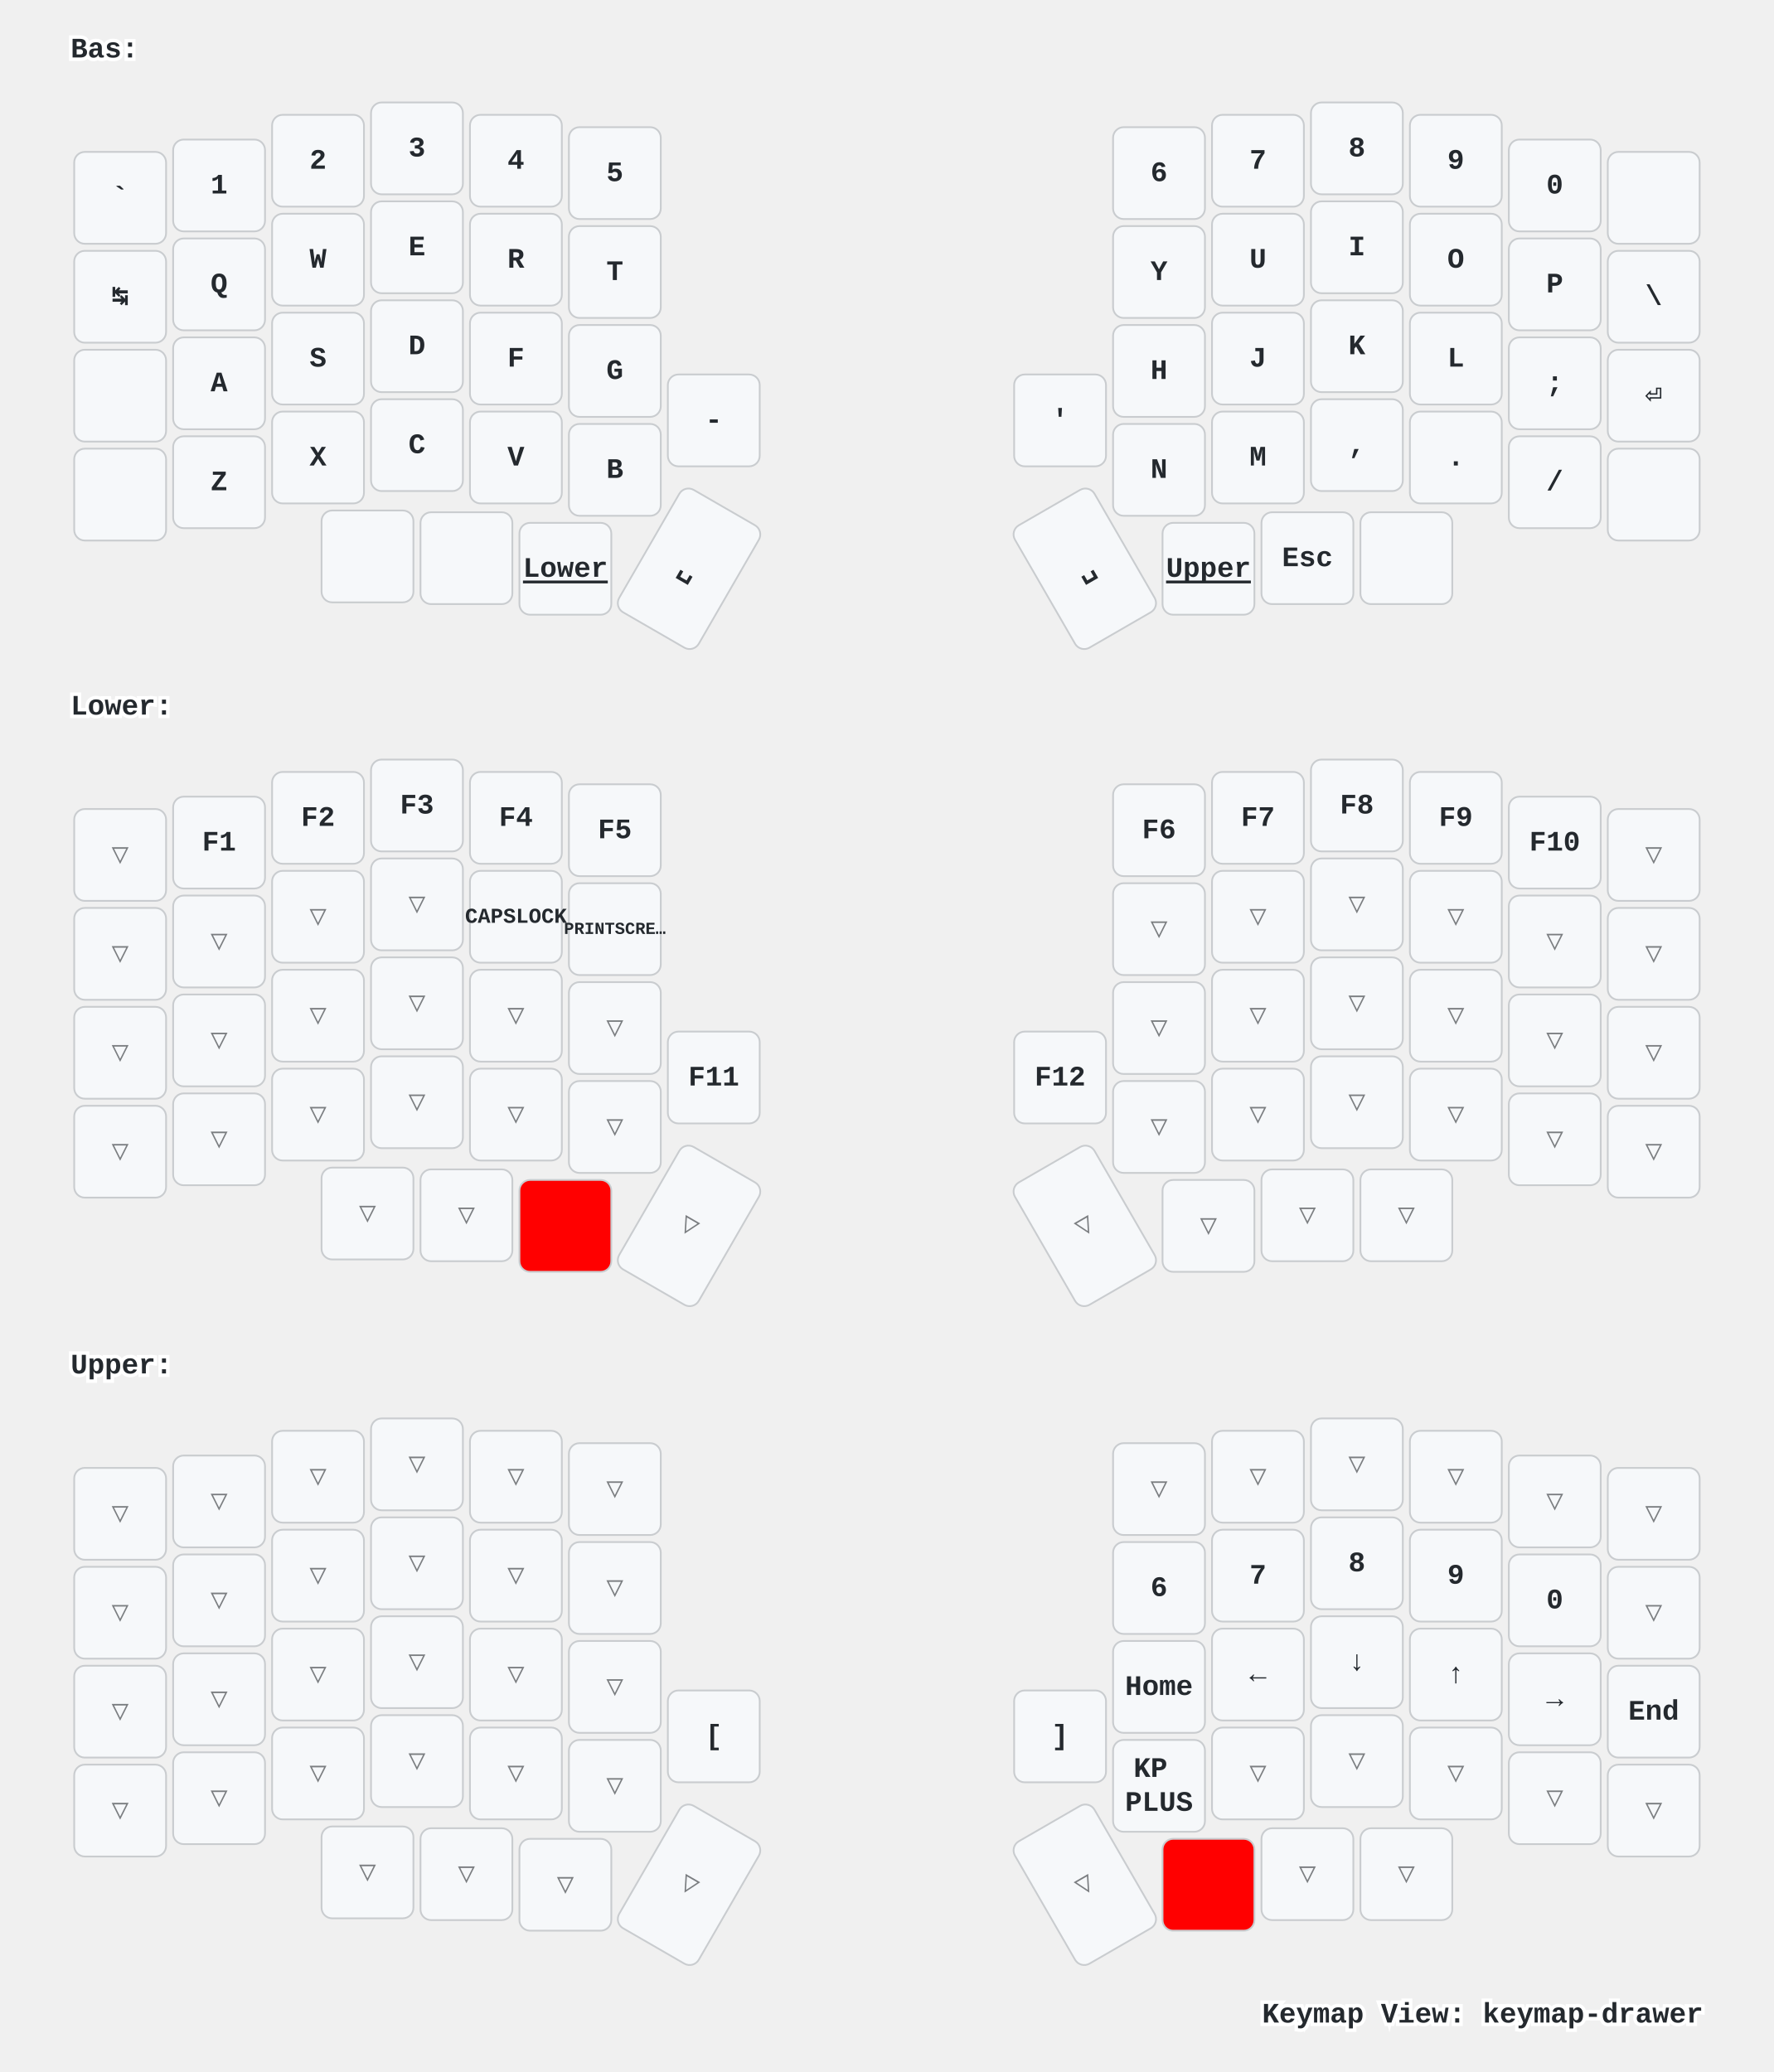
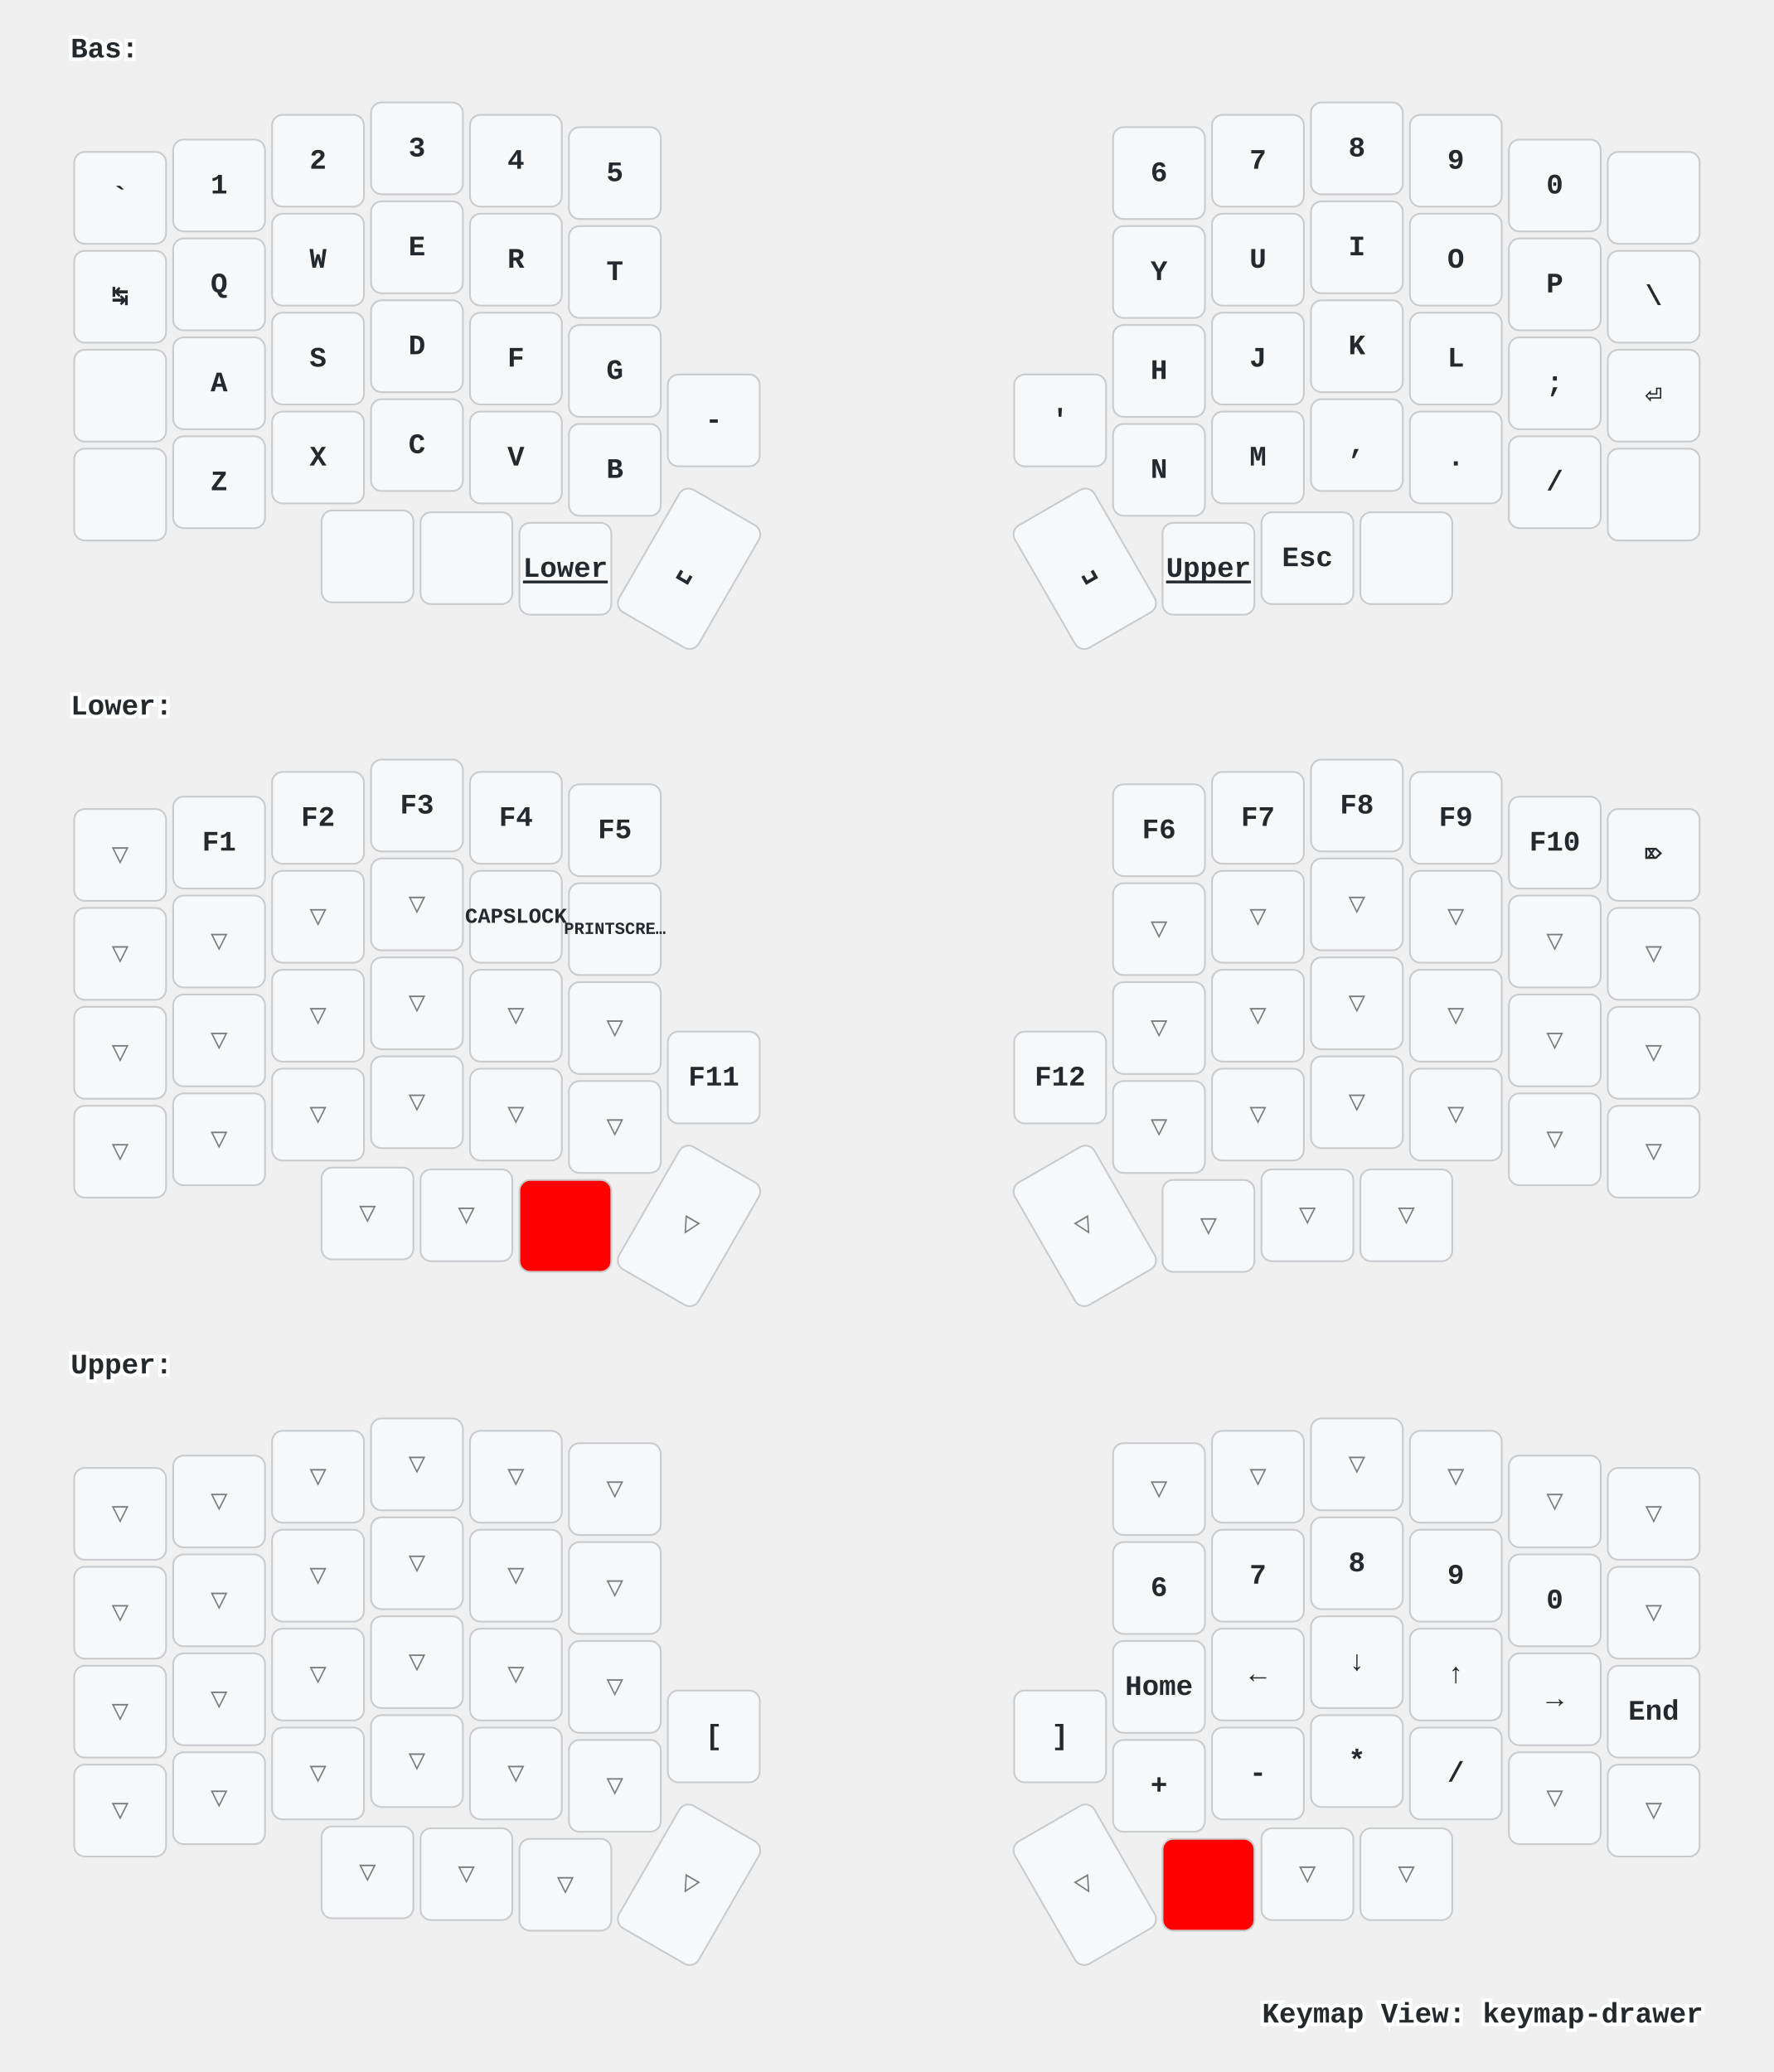
<svg xmlns="http://www.w3.org/2000/svg" xmlns:xlink="http://www.w3.org/1999/xlink" width="1004" height="1173" viewBox="0 0 1004 1173" class="keymap">
  <defs>/* start glyphs */
<svg id="mdi:apple-keyboard-command">
      <svg id="mdi-apple-keyboard-command" viewBox="0 0 24 24">
        <path d="M6,2A4,4 0 0,1 10,6V8H14V6A4,4 0 0,1 18,2A4,4 0 0,1 22,6A4,4 0 0,1 18,10H16V14H18A4,4 0 0,1 22,18A4,4 0 0,1 18,22A4,4 0 0,1 14,18V16H10V18A4,4 0 0,1 6,22A4,4 0 0,1 2,18A4,4 0 0,1 6,14H8V10H6A4,4 0 0,1 2,6A4,4 0 0,1 6,2M16,18A2,2 0 0,0 18,20A2,2 0 0,0 20,18A2,2 0 0,0 18,16H16V18M14,10H10V14H14V10M6,16A2,2 0 0,0 4,18A2,2 0 0,0 6,20A2,2 0 0,0 8,18V16H6M8,6A2,2 0 0,0 6,4A2,2 0 0,0 4,6A2,2 0 0,0 6,8H8V6M18,8A2,2 0 0,0 20,6A2,2 0 0,0 18,4A2,2 0 0,0 16,6V8H18Z" />
      </svg>
    </svg>
    <svg id="mdi:apple-keyboard-control">
      <svg id="mdi-apple-keyboard-control" viewBox="0 0 24 24">
        <path d="M19.78,11.78L18.36,13.19L12,6.83L5.64,13.19L4.22,11.78L12,4L19.78,11.78Z" />
      </svg>
    </svg>
    <svg id="mdi:apple-keyboard-option">
      <svg id="mdi-apple-keyboard-option" viewBox="0 0 24 24">
        <path d="M3,4H9.11L16.15,18H21V20H14.88L7.84,6H3V4M14,4H21V6H14V4Z" />
      </svg>
    </svg>
    <svg id="mdi:apple-keyboard-shift">
      <svg id="mdi-apple-keyboard-shift" viewBox="0 0 24 24">
        <path d="M15,18V12H17.17L12,6.83L6.83,12H9V18H15M12,4L22,14H17V20H7V14H2L12,4Z" />
      </svg>
    </svg>
    <svg id="mdi:backspace-outline">
      <svg id="mdi-backspace-outline" viewBox="0 0 24 24">
        <path d="M19,15.59L17.59,17L14,13.41L10.41,17L9,15.59L12.59,12L9,8.41L10.41,7L14,10.59L17.59,7L19,8.41L15.41,12L19,15.59M22,3A2,2 0 0,1 24,5V19A2,2 0 0,1 22,21H7C6.31,21 5.77,20.64 5.41,20.11L0,12L5.41,3.88C5.77,3.35 6.31,3 7,3H22M22,5H7L2.28,12L7,19H22V5Z" />
      </svg>
    </svg>
  </defs>/* end glyphs */
<style>/* inherit to force styles through use tags */
svg path {
    fill: inherit;
}

/* font and background color specifications */
svg.keymap {
    font-family: SFMono-Regular,Consolas,Liberation Mono,Menlo,monospace;
    font-size: 14px;
    font-kerning: normal;
    text-rendering: optimizeLegibility;
    fill: #24292e;
}

/* default key styling */
rect.key {
    fill: #f6f8fa;
}

rect.key, rect.combo {
    stroke: #c9cccf;
    stroke-width: 1;
}

/* default key side styling, only used is draw_key_sides is set */
rect.side {
    filter: brightness(90%);
}

/* color accent for combo boxes */
rect.combo, rect.combo-separate {
    fill: #cdf;
}

/* color accent for held keys */
rect.held, rect.combo.held {
    fill: #fdd;
}

/* color accent for ghost (optional) keys */
rect.ghost, rect.combo.ghost {
    stroke-dasharray: 4, 4;
    stroke-width: 2;
}

text {
    text-anchor: middle;
    dominant-baseline: middle;
}

/* styling for layer labels */
text.label {
    font-weight: bold;
    text-anchor: start;
    stroke: white;
    stroke-width: 4;
    paint-order: stroke;
}

/* styling for optional footer */
text.footer {
    text-anchor: end;
    dominant-baseline: auto;
    stroke: white;
    stroke-width: 4;
    paint-order: stroke;
}

/* styling for combo tap, and key non-tap label text */
text.combo, text.hold, text.shifted, text.left, text.right {
    font-size: 11px;
}

text.hold {
    text-anchor: middle;
    dominant-baseline: auto;
}

text.shifted {
    text-anchor: middle;
    dominant-baseline: hanging;
}

text.left {
    text-anchor: start;
}

text.right {
    text-anchor: end;
}

text.layer-activator {
    text-decoration: underline;
}

/* styling for hold/shifted label text in combo box */
text.combo.hold, text.combo.shifted, text.combo.left, text.combo.right {
    font-size: 8px;
}

/* lighter symbol for transparent keys */
text.trans {
    fill: #7b7e81;
}

/* styling for combo dendrons */
path.combo {
    stroke-width: 1;
    stroke: gray;
    fill: none;
}

/* Start Tabler Icons Cleanup */
/* cannot use height/width with glyphs */
.icon-tabler &gt; path {
    fill: inherit;
    stroke: inherit;
    stroke-width: 2;
}
/* hide tabler's default box */
.icon-tabler &gt; path[stroke="none"][fill="none"] {
    visibility: hidden;
}
/* End Tabler Icons Cleanup */

/* For default sytles, see https://github.com/caksoylar/keymap-drawer/blob/main/keymap_drawer/config.py#L85 */

svg.keymap {
  font-family: Ubuntu Mono, Inconsolata, Consolas, Liberation Mono, Menlo, monospace;
  font-size: 16px;
  font-weight: bold;
  text-rendering: optimizeLegibility;
}

/* Color accent for held keys
red = #f00
green = #0f0
blue = #00f
yellow = #ff0
cyan = #0ff
magenta = #f0f
white = #fff
black = #000
grey = #888
light grey = #ccc
#ffc
*/
rect.held, rect.combo.held {
    fill: #f00;
}

/* Technique borrowed and extended from https://github.com/englmaxi/zmk-config/blob/master/keymap-drawer/config.yaml */
.sym_sub_text.tap {
  translate: -5px 2px;
  font-size: 20px;
}
.sym_sub_text.shifted {
  translate: 10px 13px;
  font-size: 10px;
  opacity: 1.0;
}
.combo.sym_sub_text.tap {
  translate: -1px 1px;
}
.combo.sym_sub_text.shifted {
  translate: 7px 5px;
  font-size: 10px;
  opacity: 1.0;
}

/* Toggle */
.toggle.shifted {
  translate: -10px 12px;
}

.toggle.hold {
  translate: 13px -23px;
}

/* Variant for tap-dances */
.tap_dance.tap {
  translate: -7px 0px;
  font-size: 12px;
}
.tap_dance.shifted {
  translate: 7px 17px;
  font-size: 12px;
  opacity: 1.0;
}

/* Variant for symbol next to symbol */
.sym_by_sym.tap {
  translate: -6px 0px;
}
.sym_by_sym.shifted {
  translate: 10px 12px;
  opacity: 1.0;
}

.combo.sym_by_sym.tap {
  translate: -35px 0px;
}
.combo.sym_by_sym.shifted {
  translate: 35px 20px;
  opacity: 1.0;
}

.combo.sym_by_sym.hold {
  visibility: hidden;
}

/* hide hold box for combo sym_by_sym */
.combo.sym_by_sym.hold &gt; path[stroke="none"][fill="none"] {
  visibility: hidden;
}
</style>
  <g transform="translate(40, 0)" class="layer-Bas">
    <text x="0" y="28" class="label" id="Bas">Bas:</text>
    <g transform="translate(0, 56)">
      <g transform="translate(28, 56)" class="key keypos-0">
        <rect rx="6" ry="6" x="-26" y="-26" width="52" height="52" class="key" />
        <text x="0" y="0" class="key tap">`</text>
      </g>
      <g transform="translate(84, 49)" class="key keypos-1">
        <rect rx="6" ry="6" x="-26" y="-26" width="52" height="52" class="key" />
        <text x="0" y="0" class="key tap">1</text>
      </g>
      <g transform="translate(140, 35)" class="key keypos-2">
        <rect rx="6" ry="6" x="-26" y="-26" width="52" height="52" class="key" />
        <text x="0" y="0" class="key tap">2</text>
      </g>
      <g transform="translate(196, 28)" class="key keypos-3">
        <rect rx="6" ry="6" x="-26" y="-26" width="52" height="52" class="key" />
        <text x="0" y="0" class="key tap">3</text>
      </g>
      <g transform="translate(252, 35)" class="key keypos-4">
        <rect rx="6" ry="6" x="-26" y="-26" width="52" height="52" class="key" />
        <text x="0" y="0" class="key tap">4</text>
      </g>
      <g transform="translate(308, 42)" class="key keypos-5">
        <rect rx="6" ry="6" x="-26" y="-26" width="52" height="52" class="key" />
        <text x="0" y="0" class="key tap">5</text>
      </g>
      <g transform="translate(616, 42)" class="key keypos-6">
        <rect rx="6" ry="6" x="-26" y="-26" width="52" height="52" class="key" />
        <text x="0" y="0" class="key tap">6</text>
      </g>
      <g transform="translate(672, 35)" class="key keypos-7">
        <rect rx="6" ry="6" x="-26" y="-26" width="52" height="52" class="key" />
        <text x="0" y="0" class="key tap">7</text>
      </g>
      <g transform="translate(728, 28)" class="key keypos-8">
        <rect rx="6" ry="6" x="-26" y="-26" width="52" height="52" class="key" />
        <text x="0" y="0" class="key tap">8</text>
      </g>
      <g transform="translate(784, 35)" class="key keypos-9">
        <rect rx="6" ry="6" x="-26" y="-26" width="52" height="52" class="key" />
        <text x="0" y="0" class="key tap">9</text>
      </g>
      <g transform="translate(840, 49)" class="key keypos-10">
        <rect rx="6" ry="6" x="-26" y="-26" width="52" height="52" class="key" />
        <text x="0" y="0" class="key tap">0</text>
      </g>
      <g transform="translate(896, 56)" class="key keypos-11">
        <rect rx="6" ry="6" x="-26" y="-26" width="52" height="52" class="key" />
        <use href="#mdi:backspace-outline" xlink:href="#mdi:backspace-outline" x="-9" y="-9" height="18" width="18.0" class="key tap glyph mdi:backspace-outline" />
      </g>
      <g transform="translate(28, 112)" class="key keypos-12">
        <rect rx="6" ry="6" x="-26" y="-26" width="52" height="52" class="key" />
        <text x="0" y="0" class="key tap">↹</text>
      </g>
      <g transform="translate(84, 105)" class="key keypos-13">
        <rect rx="6" ry="6" x="-26" y="-26" width="52" height="52" class="key" />
        <text x="0" y="0" class="key tap">Q</text>
      </g>
      <g transform="translate(140, 91)" class="key keypos-14">
        <rect rx="6" ry="6" x="-26" y="-26" width="52" height="52" class="key" />
        <text x="0" y="0" class="key tap">W</text>
      </g>
      <g transform="translate(196, 84)" class="key keypos-15">
        <rect rx="6" ry="6" x="-26" y="-26" width="52" height="52" class="key" />
        <text x="0" y="0" class="key tap">E</text>
      </g>
      <g transform="translate(252, 91)" class="key keypos-16">
        <rect rx="6" ry="6" x="-26" y="-26" width="52" height="52" class="key" />
        <text x="0" y="0" class="key tap">R</text>
      </g>
      <g transform="translate(308, 98)" class="key keypos-17">
        <rect rx="6" ry="6" x="-26" y="-26" width="52" height="52" class="key" />
        <text x="0" y="0" class="key tap">T</text>
      </g>
      <g transform="translate(616, 98)" class="key keypos-18">
        <rect rx="6" ry="6" x="-26" y="-26" width="52" height="52" class="key" />
        <text x="0" y="0" class="key tap">Y</text>
      </g>
      <g transform="translate(672, 91)" class="key keypos-19">
        <rect rx="6" ry="6" x="-26" y="-26" width="52" height="52" class="key" />
        <text x="0" y="0" class="key tap">U</text>
      </g>
      <g transform="translate(728, 84)" class="key keypos-20">
        <rect rx="6" ry="6" x="-26" y="-26" width="52" height="52" class="key" />
        <text x="0" y="0" class="key tap">I</text>
      </g>
      <g transform="translate(784, 91)" class="key keypos-21">
        <rect rx="6" ry="6" x="-26" y="-26" width="52" height="52" class="key" />
        <text x="0" y="0" class="key tap">O</text>
      </g>
      <g transform="translate(840, 105)" class="key keypos-22">
        <rect rx="6" ry="6" x="-26" y="-26" width="52" height="52" class="key" />
        <text x="0" y="0" class="key tap">P</text>
      </g>
      <g transform="translate(896, 112)" class="key keypos-23">
        <rect rx="6" ry="6" x="-26" y="-26" width="52" height="52" class="key" />
        <text x="0" y="0" class="key tap">\</text>
      </g>
      <g transform="translate(28, 168)" class="key keypos-24">
        <rect rx="6" ry="6" x="-26" y="-26" width="52" height="52" class="key" />
        <use href="#mdi:apple-keyboard-control" xlink:href="#mdi:apple-keyboard-control" x="-9" y="-9" height="18" width="18.0" class="key tap glyph mdi:apple-keyboard-control" />
      </g>
      <g transform="translate(84, 161)" class="key keypos-25">
        <rect rx="6" ry="6" x="-26" y="-26" width="52" height="52" class="key" />
        <text x="0" y="0" class="key tap">A</text>
      </g>
      <g transform="translate(140, 147)" class="key keypos-26">
        <rect rx="6" ry="6" x="-26" y="-26" width="52" height="52" class="key" />
        <text x="0" y="0" class="key tap">S</text>
      </g>
      <g transform="translate(196, 140)" class="key keypos-27">
        <rect rx="6" ry="6" x="-26" y="-26" width="52" height="52" class="key" />
        <text x="0" y="0" class="key tap">D</text>
      </g>
      <g transform="translate(252, 147)" class="key keypos-28">
        <rect rx="6" ry="6" x="-26" y="-26" width="52" height="52" class="key" />
        <text x="0" y="0" class="key tap">F</text>
      </g>
      <g transform="translate(308, 154)" class="key keypos-29">
        <rect rx="6" ry="6" x="-26" y="-26" width="52" height="52" class="key" />
        <text x="0" y="0" class="key tap">G</text>
      </g>
      <g transform="translate(616, 154)" class="key keypos-30">
        <rect rx="6" ry="6" x="-26" y="-26" width="52" height="52" class="key" />
        <text x="0" y="0" class="key tap">H</text>
      </g>
      <g transform="translate(672, 147)" class="key keypos-31">
        <rect rx="6" ry="6" x="-26" y="-26" width="52" height="52" class="key" />
        <text x="0" y="0" class="key tap">J</text>
      </g>
      <g transform="translate(728, 140)" class="key keypos-32">
        <rect rx="6" ry="6" x="-26" y="-26" width="52" height="52" class="key" />
        <text x="0" y="0" class="key tap">K</text>
      </g>
      <g transform="translate(784, 147)" class="key keypos-33">
        <rect rx="6" ry="6" x="-26" y="-26" width="52" height="52" class="key" />
        <text x="0" y="0" class="key tap">L</text>
      </g>
      <g transform="translate(840, 161)" class="key keypos-34">
        <rect rx="6" ry="6" x="-26" y="-26" width="52" height="52" class="key" />
        <text x="0" y="0" class="key tap">;</text>
      </g>
      <g transform="translate(896, 168)" class="key keypos-35">
        <rect rx="6" ry="6" x="-26" y="-26" width="52" height="52" class="key" />
        <text x="0" y="0" class="key tap">⏎</text>
      </g>
      <g transform="translate(28, 224)" class="key keypos-36">
        <rect rx="6" ry="6" x="-26" y="-26" width="52" height="52" class="key" />
        <use href="#mdi:apple-keyboard-shift" xlink:href="#mdi:apple-keyboard-shift" x="-9" y="-9" height="18" width="18.0" class="key tap glyph mdi:apple-keyboard-shift" />
      </g>
      <g transform="translate(84, 217)" class="key keypos-37">
        <rect rx="6" ry="6" x="-26" y="-26" width="52" height="52" class="key" />
        <text x="0" y="0" class="key tap">Z</text>
      </g>
      <g transform="translate(140, 203)" class="key keypos-38">
        <rect rx="6" ry="6" x="-26" y="-26" width="52" height="52" class="key" />
        <text x="0" y="0" class="key tap">X</text>
      </g>
      <g transform="translate(196, 196)" class="key keypos-39">
        <rect rx="6" ry="6" x="-26" y="-26" width="52" height="52" class="key" />
        <text x="0" y="0" class="key tap">C</text>
      </g>
      <g transform="translate(252, 203)" class="key keypos-40">
        <rect rx="6" ry="6" x="-26" y="-26" width="52" height="52" class="key" />
        <text x="0" y="0" class="key tap">V</text>
      </g>
      <g transform="translate(308, 210)" class="key keypos-41">
        <rect rx="6" ry="6" x="-26" y="-26" width="52" height="52" class="key" />
        <text x="0" y="0" class="key tap">B</text>
      </g>
      <g transform="translate(364, 182)" class="key keypos-42">
        <rect rx="6" ry="6" x="-26" y="-26" width="52" height="52" class="key" />
        <text x="0" y="0" class="key tap">-</text>
      </g>
      <g transform="translate(560, 182)" class="key keypos-43">
        <rect rx="6" ry="6" x="-26" y="-26" width="52" height="52" class="key" />
        <text x="0" y="0" class="key tap">'</text>
      </g>
      <g transform="translate(616, 210)" class="key keypos-44">
        <rect rx="6" ry="6" x="-26" y="-26" width="52" height="52" class="key" />
        <text x="0" y="0" class="key tap">N</text>
      </g>
      <g transform="translate(672, 203)" class="key keypos-45">
        <rect rx="6" ry="6" x="-26" y="-26" width="52" height="52" class="key" />
        <text x="0" y="0" class="key tap">M</text>
      </g>
      <g transform="translate(728, 196)" class="key keypos-46">
        <rect rx="6" ry="6" x="-26" y="-26" width="52" height="52" class="key" />
        <text x="0" y="0" class="key tap">,</text>
      </g>
      <g transform="translate(784, 203)" class="key keypos-47">
        <rect rx="6" ry="6" x="-26" y="-26" width="52" height="52" class="key" />
        <text x="0" y="0" class="key tap">.</text>
      </g>
      <g transform="translate(840, 217)" class="key keypos-48">
        <rect rx="6" ry="6" x="-26" y="-26" width="52" height="52" class="key" />
        <text x="0" y="0" class="key tap">/</text>
      </g>
      <g transform="translate(896, 224)" class="key keypos-49">
        <rect rx="6" ry="6" x="-26" y="-26" width="52" height="52" class="key" />
        <use href="#mdi:apple-keyboard-shift" xlink:href="#mdi:apple-keyboard-shift" x="-9" y="-9" height="18" width="18.0" class="key tap glyph mdi:apple-keyboard-shift" />
      </g>
      <g transform="translate(168, 259)" class="key keypos-50">
        <rect rx="6" ry="6" x="-26" y="-26" width="52" height="52" class="key" />
        <use href="#mdi:apple-keyboard-option" xlink:href="#mdi:apple-keyboard-option" x="-9" y="-9" height="18" width="18.0" class="key tap glyph mdi:apple-keyboard-option" />
      </g>
      <g transform="translate(224, 260)" class="key keypos-51">
        <rect rx="6" ry="6" x="-26" y="-26" width="52" height="52" class="key" />
        <use href="#mdi:apple-keyboard-command" xlink:href="#mdi:apple-keyboard-command" x="-9" y="-9" height="18" width="18.0" class="key tap glyph mdi:apple-keyboard-command" />
      </g>
      <g transform="translate(280, 266)" class="key keypos-52">
        <rect rx="6" ry="6" x="-26" y="-26" width="52" height="52" class="key" />
        <a href="#Lower">
          <text x="0" y="0" class="key tap layer-activator">Lower</text>
        </a>
      </g>
      <g transform="translate(350, 266) rotate(30.0)" class="key keypos-53">
        <rect rx="6" ry="6" x="-26" y="-40" width="52" height="80" class="key" />
        <text x="0" y="0" class="key tap">␣</text>
      </g>
      <g transform="translate(574, 266) rotate(-30.0)" class="key keypos-54">
        <rect rx="6" ry="6" x="-26" y="-40" width="52" height="80" class="key" />
        <text x="0" y="0" class="key tap">␣</text>
      </g>
      <g transform="translate(644, 266)" class="key keypos-55">
        <rect rx="6" ry="6" x="-26" y="-26" width="52" height="52" class="key" />
        <a href="#Upper">
          <text x="0" y="0" class="key tap layer-activator">Upper</text>
        </a>
      </g>
      <g transform="translate(700, 260)" class="key keypos-56">
        <rect rx="6" ry="6" x="-26" y="-26" width="52" height="52" class="key" />
        <text x="0" y="0" class="key tap">Esc</text>
      </g>
      <g transform="translate(756, 260)" class="key keypos-57">
        <rect rx="6" ry="6" x="-26" y="-26" width="52" height="52" class="key" />
        <use href="#mdi:apple-keyboard-command" xlink:href="#mdi:apple-keyboard-command" x="-9" y="-9" height="18" width="18.0" class="key tap glyph mdi:apple-keyboard-command" />
      </g>
    </g>
  </g>
  <g transform="translate(40, 372)" class="layer-Lower">
    <text x="0" y="28" class="label" id="Lower">Lower:</text>
    <g transform="translate(0, 56)">
      <g transform="translate(28, 56)" class="key trans keypos-0">
        <rect rx="6" ry="6" x="-26" y="-26" width="52" height="52" class="key trans" />
        <text x="0" y="0" class="key trans tap">▽</text>
      </g>
      <g transform="translate(84, 49)" class="key keypos-1">
        <rect rx="6" ry="6" x="-26" y="-26" width="52" height="52" class="key" />
        <text x="0" y="0" class="key tap">F1</text>
      </g>
      <g transform="translate(140, 35)" class="key keypos-2">
        <rect rx="6" ry="6" x="-26" y="-26" width="52" height="52" class="key" />
        <text x="0" y="0" class="key tap">F2</text>
      </g>
      <g transform="translate(196, 28)" class="key keypos-3">
        <rect rx="6" ry="6" x="-26" y="-26" width="52" height="52" class="key" />
        <text x="0" y="0" class="key tap">F3</text>
      </g>
      <g transform="translate(252, 35)" class="key keypos-4">
        <rect rx="6" ry="6" x="-26" y="-26" width="52" height="52" class="key" />
        <text x="0" y="0" class="key tap">F4</text>
      </g>
      <g transform="translate(308, 42)" class="key keypos-5">
        <rect rx="6" ry="6" x="-26" y="-26" width="52" height="52" class="key" />
        <text x="0" y="0" class="key tap">F5</text>
      </g>
      <g transform="translate(616, 42)" class="key keypos-6">
        <rect rx="6" ry="6" x="-26" y="-26" width="52" height="52" class="key" />
        <text x="0" y="0" class="key tap">F6</text>
      </g>
      <g transform="translate(672, 35)" class="key keypos-7">
        <rect rx="6" ry="6" x="-26" y="-26" width="52" height="52" class="key" />
        <text x="0" y="0" class="key tap">F7</text>
      </g>
      <g transform="translate(728, 28)" class="key keypos-8">
        <rect rx="6" ry="6" x="-26" y="-26" width="52" height="52" class="key" />
        <text x="0" y="0" class="key tap">F8</text>
      </g>
      <g transform="translate(784, 35)" class="key keypos-9">
        <rect rx="6" ry="6" x="-26" y="-26" width="52" height="52" class="key" />
        <text x="0" y="0" class="key tap">F9</text>
      </g>
      <g transform="translate(840, 49)" class="key keypos-10">
        <rect rx="6" ry="6" x="-26" y="-26" width="52" height="52" class="key" />
        <text x="0" y="0" class="key tap">F10</text>
      </g>
-       <g transform="translate(896, 56)" class="key trans keypos-11">
-         <rect rx="6" ry="6" x="-26" y="-26" width="52" height="52" class="key trans" />
-         <text x="0" y="0" class="key trans tap">▽</text>
+       <g transform="translate(896, 56)" class="key keypos-11">
+         <rect rx="6" ry="6" x="-26" y="-26" width="52" height="52" class="key" />
+         <text x="0" y="0" class="key tap">⌦</text>
      </g>
      <g transform="translate(28, 112)" class="key trans keypos-12">
        <rect rx="6" ry="6" x="-26" y="-26" width="52" height="52" class="key trans" />
        <text x="0" y="0" class="key trans tap">▽</text>
      </g>
      <g transform="translate(84, 105)" class="key trans keypos-13">
        <rect rx="6" ry="6" x="-26" y="-26" width="52" height="52" class="key trans" />
        <text x="0" y="0" class="key trans tap">▽</text>
      </g>
      <g transform="translate(140, 91)" class="key trans keypos-14">
        <rect rx="6" ry="6" x="-26" y="-26" width="52" height="52" class="key trans" />
        <text x="0" y="0" class="key trans tap">▽</text>
      </g>
      <g transform="translate(196, 84)" class="key trans keypos-15">
        <rect rx="6" ry="6" x="-26" y="-26" width="52" height="52" class="key trans" />
        <text x="0" y="0" class="key trans tap">▽</text>
      </g>
      <g transform="translate(252, 91)" class="key keypos-16">
        <rect rx="6" ry="6" x="-26" y="-26" width="52" height="52" class="key" />
        <text x="0" y="0" class="key tap">
          <tspan style="font-size: 75%">CAPSLOCK</tspan>
        </text>
      </g>
      <g transform="translate(308, 98)" class="key keypos-17">
        <rect rx="6" ry="6" x="-26" y="-26" width="52" height="52" class="key" />
        <text x="0" y="0" class="key tap">
          <tspan style="font-size: 60%">PRINTSCRE…</tspan>
        </text>
      </g>
      <g transform="translate(616, 98)" class="key trans keypos-18">
        <rect rx="6" ry="6" x="-26" y="-26" width="52" height="52" class="key trans" />
        <text x="0" y="0" class="key trans tap">▽</text>
      </g>
      <g transform="translate(672, 91)" class="key trans keypos-19">
        <rect rx="6" ry="6" x="-26" y="-26" width="52" height="52" class="key trans" />
        <text x="0" y="0" class="key trans tap">▽</text>
      </g>
      <g transform="translate(728, 84)" class="key trans keypos-20">
        <rect rx="6" ry="6" x="-26" y="-26" width="52" height="52" class="key trans" />
        <text x="0" y="0" class="key trans tap">▽</text>
      </g>
      <g transform="translate(784, 91)" class="key trans keypos-21">
        <rect rx="6" ry="6" x="-26" y="-26" width="52" height="52" class="key trans" />
        <text x="0" y="0" class="key trans tap">▽</text>
      </g>
      <g transform="translate(840, 105)" class="key trans keypos-22">
        <rect rx="6" ry="6" x="-26" y="-26" width="52" height="52" class="key trans" />
        <text x="0" y="0" class="key trans tap">▽</text>
      </g>
      <g transform="translate(896, 112)" class="key trans keypos-23">
        <rect rx="6" ry="6" x="-26" y="-26" width="52" height="52" class="key trans" />
        <text x="0" y="0" class="key trans tap">▽</text>
      </g>
      <g transform="translate(28, 168)" class="key trans keypos-24">
        <rect rx="6" ry="6" x="-26" y="-26" width="52" height="52" class="key trans" />
        <text x="0" y="0" class="key trans tap">▽</text>
      </g>
      <g transform="translate(84, 161)" class="key trans keypos-25">
        <rect rx="6" ry="6" x="-26" y="-26" width="52" height="52" class="key trans" />
        <text x="0" y="0" class="key trans tap">▽</text>
      </g>
      <g transform="translate(140, 147)" class="key trans keypos-26">
        <rect rx="6" ry="6" x="-26" y="-26" width="52" height="52" class="key trans" />
        <text x="0" y="0" class="key trans tap">▽</text>
      </g>
      <g transform="translate(196, 140)" class="key trans keypos-27">
        <rect rx="6" ry="6" x="-26" y="-26" width="52" height="52" class="key trans" />
        <text x="0" y="0" class="key trans tap">▽</text>
      </g>
      <g transform="translate(252, 147)" class="key trans keypos-28">
        <rect rx="6" ry="6" x="-26" y="-26" width="52" height="52" class="key trans" />
        <text x="0" y="0" class="key trans tap">▽</text>
      </g>
      <g transform="translate(308, 154)" class="key trans keypos-29">
        <rect rx="6" ry="6" x="-26" y="-26" width="52" height="52" class="key trans" />
        <text x="0" y="0" class="key trans tap">▽</text>
      </g>
      <g transform="translate(616, 154)" class="key trans keypos-30">
        <rect rx="6" ry="6" x="-26" y="-26" width="52" height="52" class="key trans" />
        <text x="0" y="0" class="key trans tap">▽</text>
      </g>
      <g transform="translate(672, 147)" class="key trans keypos-31">
        <rect rx="6" ry="6" x="-26" y="-26" width="52" height="52" class="key trans" />
        <text x="0" y="0" class="key trans tap">▽</text>
      </g>
      <g transform="translate(728, 140)" class="key trans keypos-32">
        <rect rx="6" ry="6" x="-26" y="-26" width="52" height="52" class="key trans" />
        <text x="0" y="0" class="key trans tap">▽</text>
      </g>
      <g transform="translate(784, 147)" class="key trans keypos-33">
        <rect rx="6" ry="6" x="-26" y="-26" width="52" height="52" class="key trans" />
        <text x="0" y="0" class="key trans tap">▽</text>
      </g>
      <g transform="translate(840, 161)" class="key trans keypos-34">
        <rect rx="6" ry="6" x="-26" y="-26" width="52" height="52" class="key trans" />
        <text x="0" y="0" class="key trans tap">▽</text>
      </g>
      <g transform="translate(896, 168)" class="key trans keypos-35">
        <rect rx="6" ry="6" x="-26" y="-26" width="52" height="52" class="key trans" />
        <text x="0" y="0" class="key trans tap">▽</text>
      </g>
      <g transform="translate(28, 224)" class="key trans keypos-36">
        <rect rx="6" ry="6" x="-26" y="-26" width="52" height="52" class="key trans" />
        <text x="0" y="0" class="key trans tap">▽</text>
      </g>
      <g transform="translate(84, 217)" class="key trans keypos-37">
        <rect rx="6" ry="6" x="-26" y="-26" width="52" height="52" class="key trans" />
        <text x="0" y="0" class="key trans tap">▽</text>
      </g>
      <g transform="translate(140, 203)" class="key trans keypos-38">
        <rect rx="6" ry="6" x="-26" y="-26" width="52" height="52" class="key trans" />
        <text x="0" y="0" class="key trans tap">▽</text>
      </g>
      <g transform="translate(196, 196)" class="key trans keypos-39">
        <rect rx="6" ry="6" x="-26" y="-26" width="52" height="52" class="key trans" />
        <text x="0" y="0" class="key trans tap">▽</text>
      </g>
      <g transform="translate(252, 203)" class="key trans keypos-40">
        <rect rx="6" ry="6" x="-26" y="-26" width="52" height="52" class="key trans" />
        <text x="0" y="0" class="key trans tap">▽</text>
      </g>
      <g transform="translate(308, 210)" class="key trans keypos-41">
        <rect rx="6" ry="6" x="-26" y="-26" width="52" height="52" class="key trans" />
        <text x="0" y="0" class="key trans tap">▽</text>
      </g>
      <g transform="translate(364, 182)" class="key keypos-42">
        <rect rx="6" ry="6" x="-26" y="-26" width="52" height="52" class="key" />
        <text x="0" y="0" class="key tap">F11</text>
      </g>
      <g transform="translate(560, 182)" class="key keypos-43">
        <rect rx="6" ry="6" x="-26" y="-26" width="52" height="52" class="key" />
        <text x="0" y="0" class="key tap">F12</text>
      </g>
      <g transform="translate(616, 210)" class="key trans keypos-44">
        <rect rx="6" ry="6" x="-26" y="-26" width="52" height="52" class="key trans" />
        <text x="0" y="0" class="key trans tap">▽</text>
      </g>
      <g transform="translate(672, 203)" class="key trans keypos-45">
        <rect rx="6" ry="6" x="-26" y="-26" width="52" height="52" class="key trans" />
        <text x="0" y="0" class="key trans tap">▽</text>
      </g>
      <g transform="translate(728, 196)" class="key trans keypos-46">
        <rect rx="6" ry="6" x="-26" y="-26" width="52" height="52" class="key trans" />
        <text x="0" y="0" class="key trans tap">▽</text>
      </g>
      <g transform="translate(784, 203)" class="key trans keypos-47">
        <rect rx="6" ry="6" x="-26" y="-26" width="52" height="52" class="key trans" />
        <text x="0" y="0" class="key trans tap">▽</text>
      </g>
      <g transform="translate(840, 217)" class="key trans keypos-48">
        <rect rx="6" ry="6" x="-26" y="-26" width="52" height="52" class="key trans" />
        <text x="0" y="0" class="key trans tap">▽</text>
      </g>
      <g transform="translate(896, 224)" class="key trans keypos-49">
        <rect rx="6" ry="6" x="-26" y="-26" width="52" height="52" class="key trans" />
        <text x="0" y="0" class="key trans tap">▽</text>
      </g>
      <g transform="translate(168, 259)" class="key trans keypos-50">
        <rect rx="6" ry="6" x="-26" y="-26" width="52" height="52" class="key trans" />
        <text x="0" y="0" class="key trans tap">▽</text>
      </g>
      <g transform="translate(224, 260)" class="key trans keypos-51">
        <rect rx="6" ry="6" x="-26" y="-26" width="52" height="52" class="key trans" />
        <text x="0" y="0" class="key trans tap">▽</text>
      </g>
      <g transform="translate(280, 266)" class="key held keypos-52">
        <rect rx="6" ry="6" x="-26" y="-26" width="52" height="52" class="key held" />
      </g>
      <g transform="translate(350, 266) rotate(30.0)" class="key trans keypos-53">
        <rect rx="6" ry="6" x="-26" y="-40" width="52" height="80" class="key trans" />
        <text x="0" y="0" class="key trans tap">▽</text>
      </g>
      <g transform="translate(574, 266) rotate(-30.0)" class="key trans keypos-54">
        <rect rx="6" ry="6" x="-26" y="-40" width="52" height="80" class="key trans" />
        <text x="0" y="0" class="key trans tap">▽</text>
      </g>
      <g transform="translate(644, 266)" class="key trans keypos-55">
        <rect rx="6" ry="6" x="-26" y="-26" width="52" height="52" class="key trans" />
        <text x="0" y="0" class="key trans tap">▽</text>
      </g>
      <g transform="translate(700, 260)" class="key trans keypos-56">
        <rect rx="6" ry="6" x="-26" y="-26" width="52" height="52" class="key trans" />
        <text x="0" y="0" class="key trans tap">▽</text>
      </g>
      <g transform="translate(756, 260)" class="key trans keypos-57">
        <rect rx="6" ry="6" x="-26" y="-26" width="52" height="52" class="key trans" />
        <text x="0" y="0" class="key trans tap">▽</text>
      </g>
    </g>
  </g>
  <g transform="translate(40, 745)" class="layer-Upper">
    <text x="0" y="28" class="label" id="Upper">Upper:</text>
    <g transform="translate(0, 56)">
      <g transform="translate(28, 56)" class="key trans keypos-0">
        <rect rx="6" ry="6" x="-26" y="-26" width="52" height="52" class="key trans" />
        <text x="0" y="0" class="key trans tap">▽</text>
      </g>
      <g transform="translate(84, 49)" class="key trans keypos-1">
        <rect rx="6" ry="6" x="-26" y="-26" width="52" height="52" class="key trans" />
        <text x="0" y="0" class="key trans tap">▽</text>
      </g>
      <g transform="translate(140, 35)" class="key trans keypos-2">
        <rect rx="6" ry="6" x="-26" y="-26" width="52" height="52" class="key trans" />
        <text x="0" y="0" class="key trans tap">▽</text>
      </g>
      <g transform="translate(196, 28)" class="key trans keypos-3">
        <rect rx="6" ry="6" x="-26" y="-26" width="52" height="52" class="key trans" />
        <text x="0" y="0" class="key trans tap">▽</text>
      </g>
      <g transform="translate(252, 35)" class="key trans keypos-4">
        <rect rx="6" ry="6" x="-26" y="-26" width="52" height="52" class="key trans" />
        <text x="0" y="0" class="key trans tap">▽</text>
      </g>
      <g transform="translate(308, 42)" class="key trans keypos-5">
        <rect rx="6" ry="6" x="-26" y="-26" width="52" height="52" class="key trans" />
        <text x="0" y="0" class="key trans tap">▽</text>
      </g>
      <g transform="translate(616, 42)" class="key trans keypos-6">
        <rect rx="6" ry="6" x="-26" y="-26" width="52" height="52" class="key trans" />
        <text x="0" y="0" class="key trans tap">▽</text>
      </g>
      <g transform="translate(672, 35)" class="key trans keypos-7">
        <rect rx="6" ry="6" x="-26" y="-26" width="52" height="52" class="key trans" />
        <text x="0" y="0" class="key trans tap">▽</text>
      </g>
      <g transform="translate(728, 28)" class="key trans keypos-8">
        <rect rx="6" ry="6" x="-26" y="-26" width="52" height="52" class="key trans" />
        <text x="0" y="0" class="key trans tap">▽</text>
      </g>
      <g transform="translate(784, 35)" class="key trans keypos-9">
        <rect rx="6" ry="6" x="-26" y="-26" width="52" height="52" class="key trans" />
        <text x="0" y="0" class="key trans tap">▽</text>
      </g>
      <g transform="translate(840, 49)" class="key trans keypos-10">
        <rect rx="6" ry="6" x="-26" y="-26" width="52" height="52" class="key trans" />
        <text x="0" y="0" class="key trans tap">▽</text>
      </g>
      <g transform="translate(896, 56)" class="key trans keypos-11">
        <rect rx="6" ry="6" x="-26" y="-26" width="52" height="52" class="key trans" />
        <text x="0" y="0" class="key trans tap">▽</text>
      </g>
      <g transform="translate(28, 112)" class="key trans keypos-12">
        <rect rx="6" ry="6" x="-26" y="-26" width="52" height="52" class="key trans" />
        <text x="0" y="0" class="key trans tap">▽</text>
      </g>
      <g transform="translate(84, 105)" class="key trans keypos-13">
        <rect rx="6" ry="6" x="-26" y="-26" width="52" height="52" class="key trans" />
        <text x="0" y="0" class="key trans tap">▽</text>
      </g>
      <g transform="translate(140, 91)" class="key trans keypos-14">
        <rect rx="6" ry="6" x="-26" y="-26" width="52" height="52" class="key trans" />
        <text x="0" y="0" class="key trans tap">▽</text>
      </g>
      <g transform="translate(196, 84)" class="key trans keypos-15">
        <rect rx="6" ry="6" x="-26" y="-26" width="52" height="52" class="key trans" />
        <text x="0" y="0" class="key trans tap">▽</text>
      </g>
      <g transform="translate(252, 91)" class="key trans keypos-16">
        <rect rx="6" ry="6" x="-26" y="-26" width="52" height="52" class="key trans" />
        <text x="0" y="0" class="key trans tap">▽</text>
      </g>
      <g transform="translate(308, 98)" class="key trans keypos-17">
        <rect rx="6" ry="6" x="-26" y="-26" width="52" height="52" class="key trans" />
        <text x="0" y="0" class="key trans tap">▽</text>
      </g>
      <g transform="translate(616, 98)" class="key keypos-18">
        <rect rx="6" ry="6" x="-26" y="-26" width="52" height="52" class="key" />
        <text x="0" y="0" class="key tap">6</text>
      </g>
      <g transform="translate(672, 91)" class="key keypos-19">
        <rect rx="6" ry="6" x="-26" y="-26" width="52" height="52" class="key" />
        <text x="0" y="0" class="key tap">7</text>
      </g>
      <g transform="translate(728, 84)" class="key keypos-20">
        <rect rx="6" ry="6" x="-26" y="-26" width="52" height="52" class="key" />
        <text x="0" y="0" class="key tap">8</text>
      </g>
      <g transform="translate(784, 91)" class="key keypos-21">
        <rect rx="6" ry="6" x="-26" y="-26" width="52" height="52" class="key" />
        <text x="0" y="0" class="key tap">9</text>
      </g>
      <g transform="translate(840, 105)" class="key keypos-22">
        <rect rx="6" ry="6" x="-26" y="-26" width="52" height="52" class="key" />
        <text x="0" y="0" class="key tap">0</text>
      </g>
      <g transform="translate(896, 112)" class="key trans keypos-23">
        <rect rx="6" ry="6" x="-26" y="-26" width="52" height="52" class="key trans" />
        <text x="0" y="0" class="key trans tap">▽</text>
      </g>
      <g transform="translate(28, 168)" class="key trans keypos-24">
        <rect rx="6" ry="6" x="-26" y="-26" width="52" height="52" class="key trans" />
        <text x="0" y="0" class="key trans tap">▽</text>
      </g>
      <g transform="translate(84, 161)" class="key trans keypos-25">
        <rect rx="6" ry="6" x="-26" y="-26" width="52" height="52" class="key trans" />
        <text x="0" y="0" class="key trans tap">▽</text>
      </g>
      <g transform="translate(140, 147)" class="key trans keypos-26">
        <rect rx="6" ry="6" x="-26" y="-26" width="52" height="52" class="key trans" />
        <text x="0" y="0" class="key trans tap">▽</text>
      </g>
      <g transform="translate(196, 140)" class="key trans keypos-27">
        <rect rx="6" ry="6" x="-26" y="-26" width="52" height="52" class="key trans" />
        <text x="0" y="0" class="key trans tap">▽</text>
      </g>
      <g transform="translate(252, 147)" class="key trans keypos-28">
        <rect rx="6" ry="6" x="-26" y="-26" width="52" height="52" class="key trans" />
        <text x="0" y="0" class="key trans tap">▽</text>
      </g>
      <g transform="translate(308, 154)" class="key trans keypos-29">
        <rect rx="6" ry="6" x="-26" y="-26" width="52" height="52" class="key trans" />
        <text x="0" y="0" class="key trans tap">▽</text>
      </g>
      <g transform="translate(616, 154)" class="key keypos-30">
        <rect rx="6" ry="6" x="-26" y="-26" width="52" height="52" class="key" />
        <text x="0" y="0" class="key tap">Home</text>
      </g>
      <g transform="translate(672, 147)" class="key keypos-31">
        <rect rx="6" ry="6" x="-26" y="-26" width="52" height="52" class="key" />
        <text x="0" y="0" class="key tap">←</text>
      </g>
      <g transform="translate(728, 140)" class="key keypos-32">
        <rect rx="6" ry="6" x="-26" y="-26" width="52" height="52" class="key" />
        <text x="0" y="0" class="key tap">↓</text>
      </g>
      <g transform="translate(784, 147)" class="key keypos-33">
        <rect rx="6" ry="6" x="-26" y="-26" width="52" height="52" class="key" />
        <text x="0" y="0" class="key tap">↑</text>
      </g>
      <g transform="translate(840, 161)" class="key keypos-34">
        <rect rx="6" ry="6" x="-26" y="-26" width="52" height="52" class="key" />
        <text x="0" y="0" class="key tap">→</text>
      </g>
      <g transform="translate(896, 168)" class="key keypos-35">
        <rect rx="6" ry="6" x="-26" y="-26" width="52" height="52" class="key" />
        <text x="0" y="0" class="key tap">End</text>
      </g>
      <g transform="translate(28, 224)" class="key trans keypos-36">
        <rect rx="6" ry="6" x="-26" y="-26" width="52" height="52" class="key trans" />
        <text x="0" y="0" class="key trans tap">▽</text>
      </g>
      <g transform="translate(84, 217)" class="key trans keypos-37">
        <rect rx="6" ry="6" x="-26" y="-26" width="52" height="52" class="key trans" />
        <text x="0" y="0" class="key trans tap">▽</text>
      </g>
      <g transform="translate(140, 203)" class="key trans keypos-38">
        <rect rx="6" ry="6" x="-26" y="-26" width="52" height="52" class="key trans" />
        <text x="0" y="0" class="key trans tap">▽</text>
      </g>
      <g transform="translate(196, 196)" class="key trans keypos-39">
        <rect rx="6" ry="6" x="-26" y="-26" width="52" height="52" class="key trans" />
        <text x="0" y="0" class="key trans tap">▽</text>
      </g>
      <g transform="translate(252, 203)" class="key trans keypos-40">
        <rect rx="6" ry="6" x="-26" y="-26" width="52" height="52" class="key trans" />
        <text x="0" y="0" class="key trans tap">▽</text>
      </g>
      <g transform="translate(308, 210)" class="key trans keypos-41">
        <rect rx="6" ry="6" x="-26" y="-26" width="52" height="52" class="key trans" />
        <text x="0" y="0" class="key trans tap">▽</text>
      </g>
      <g transform="translate(364, 182)" class="key keypos-42">
        <rect rx="6" ry="6" x="-26" y="-26" width="52" height="52" class="key" />
        <text x="0" y="0" class="key tap">[</text>
      </g>
      <g transform="translate(560, 182)" class="key keypos-43">
        <rect rx="6" ry="6" x="-26" y="-26" width="52" height="52" class="key" />
        <text x="0" y="0" class="key tap">]</text>
      </g>
      <g transform="translate(616, 210)" class="key keypos-44">
        <rect rx="6" ry="6" x="-26" y="-26" width="52" height="52" class="key" />
-         <text x="0" y="0" class="key tap">
-           <tspan x="0" dy="-0.6em">KP</tspan>
-           <tspan x="0" dy="1.2em">PLUS</tspan>
-         </text>
-       </g>
-       <g transform="translate(672, 203)" class="key trans keypos-45">
-         <rect rx="6" ry="6" x="-26" y="-26" width="52" height="52" class="key trans" />
-         <text x="0" y="0" class="key trans tap">▽</text>
-       </g>
-       <g transform="translate(728, 196)" class="key trans keypos-46">
-         <rect rx="6" ry="6" x="-26" y="-26" width="52" height="52" class="key trans" />
-         <text x="0" y="0" class="key trans tap">▽</text>
-       </g>
-       <g transform="translate(784, 203)" class="key trans keypos-47">
-         <rect rx="6" ry="6" x="-26" y="-26" width="52" height="52" class="key trans" />
-         <text x="0" y="0" class="key trans tap">▽</text>
+         <text x="0" y="0" class="key tap">+</text>
+       </g>
+       <g transform="translate(672, 203)" class="key keypos-45">
+         <rect rx="6" ry="6" x="-26" y="-26" width="52" height="52" class="key" />
+         <text x="0" y="0" class="key tap">-</text>
+       </g>
+       <g transform="translate(728, 196)" class="key keypos-46">
+         <rect rx="6" ry="6" x="-26" y="-26" width="52" height="52" class="key" />
+         <text x="0" y="0" class="key tap">*</text>
+       </g>
+       <g transform="translate(784, 203)" class="key keypos-47">
+         <rect rx="6" ry="6" x="-26" y="-26" width="52" height="52" class="key" />
+         <text x="0" y="0" class="key tap">/</text>
      </g>
      <g transform="translate(840, 217)" class="key trans keypos-48">
        <rect rx="6" ry="6" x="-26" y="-26" width="52" height="52" class="key trans" />
        <text x="0" y="0" class="key trans tap">▽</text>
      </g>
      <g transform="translate(896, 224)" class="key trans keypos-49">
        <rect rx="6" ry="6" x="-26" y="-26" width="52" height="52" class="key trans" />
        <text x="0" y="0" class="key trans tap">▽</text>
      </g>
      <g transform="translate(168, 259)" class="key trans keypos-50">
        <rect rx="6" ry="6" x="-26" y="-26" width="52" height="52" class="key trans" />
        <text x="0" y="0" class="key trans tap">▽</text>
      </g>
      <g transform="translate(224, 260)" class="key trans keypos-51">
        <rect rx="6" ry="6" x="-26" y="-26" width="52" height="52" class="key trans" />
        <text x="0" y="0" class="key trans tap">▽</text>
      </g>
      <g transform="translate(280, 266)" class="key trans keypos-52">
        <rect rx="6" ry="6" x="-26" y="-26" width="52" height="52" class="key trans" />
        <text x="0" y="0" class="key trans tap">▽</text>
      </g>
      <g transform="translate(350, 266) rotate(30.0)" class="key trans keypos-53">
        <rect rx="6" ry="6" x="-26" y="-40" width="52" height="80" class="key trans" />
        <text x="0" y="0" class="key trans tap">▽</text>
      </g>
      <g transform="translate(574, 266) rotate(-30.0)" class="key trans keypos-54">
        <rect rx="6" ry="6" x="-26" y="-40" width="52" height="80" class="key trans" />
        <text x="0" y="0" class="key trans tap">▽</text>
      </g>
      <g transform="translate(644, 266)" class="key held keypos-55">
        <rect rx="6" ry="6" x="-26" y="-26" width="52" height="52" class="key held" />
      </g>
      <g transform="translate(700, 260)" class="key trans keypos-56">
        <rect rx="6" ry="6" x="-26" y="-26" width="52" height="52" class="key trans" />
        <text x="0" y="0" class="key trans tap">▽</text>
      </g>
      <g transform="translate(756, 260)" class="key trans keypos-57">
        <rect rx="6" ry="6" x="-26" y="-26" width="52" height="52" class="key trans" />
        <text x="0" y="0" class="key trans tap">▽</text>
      </g>
    </g>
  </g>
  <text x="964.0" y="1145.0" class="footer">Keymap View: <a href="https://github.com/caksoylar/keymap-drawer">keymap-drawer</a>
  </text>
</svg>
